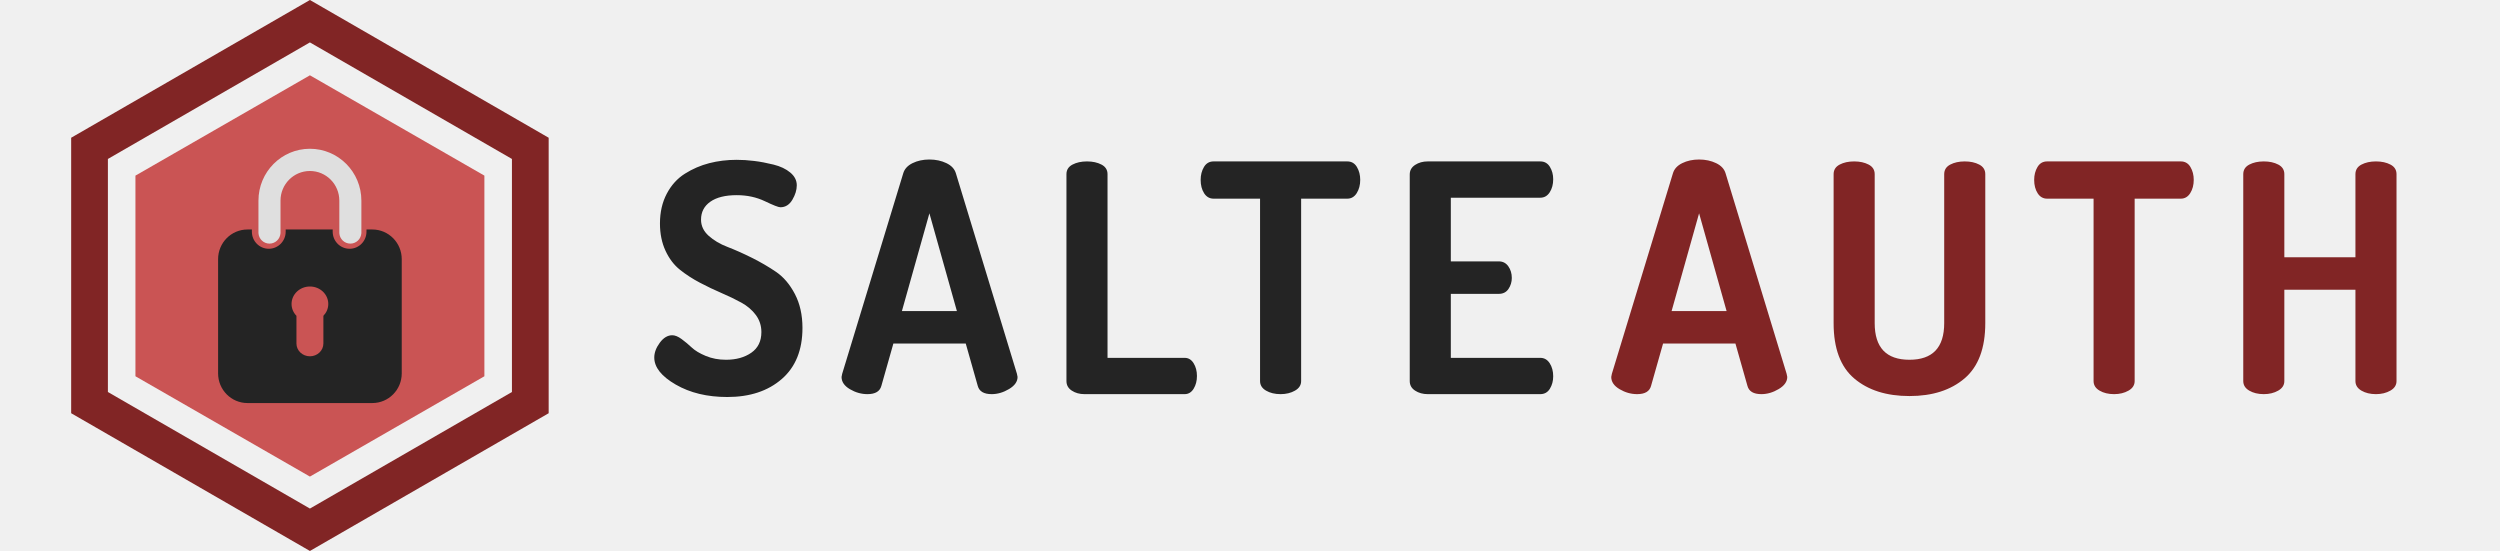
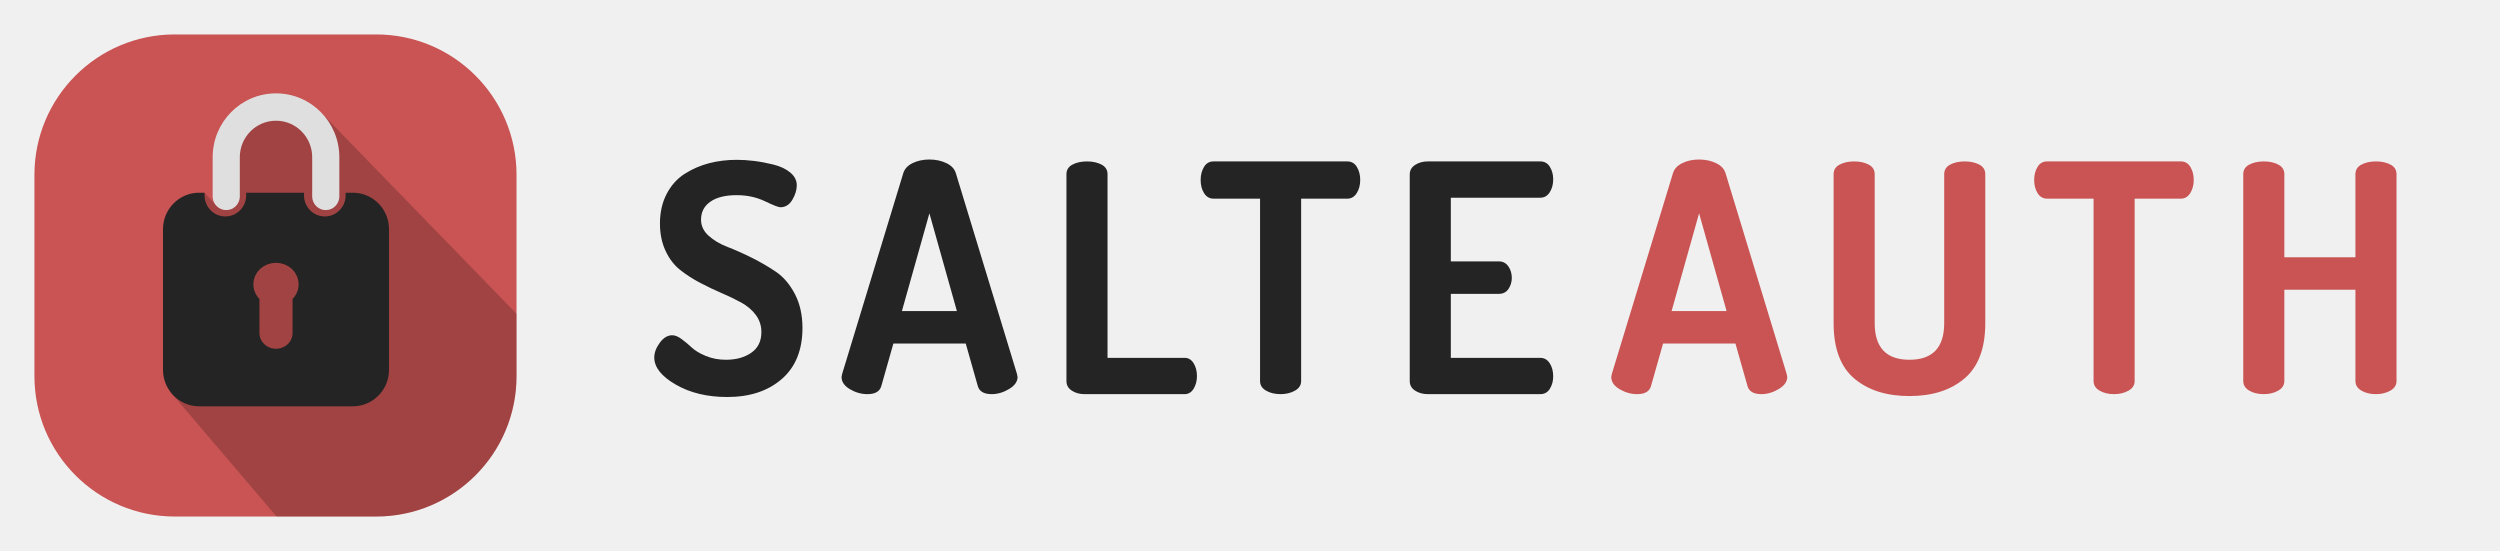
- <svg xmlns="http://www.w3.org/2000/svg" width="726" height="160" viewBox="0 0 726 160">
+ <svg xmlns="http://www.w3.org/2000/svg" xmlns:xlink="http://www.w3.org/1999/xlink" width="726" height="160" viewBox="0 0 726 160">
+   <defs>
+     <path id="banner-a" d="M40.759,0 L99.241,0 C121.751,-4.13517547e-15 140,18.249 140,40.759 L140,99.241 C140,121.751 121.751,140 99.241,140 L40.759,140 C18.249,140 2.75678364e-15,121.751 0,99.241 L0,40.759 C-2.75678364e-15,18.249 18.249,4.13517547e-15 40.759,0 Z" />
+   </defs>
  <g fill="none" fill-rule="evenodd">
-     <g transform="translate(10)">
-       <path fill="#812525" fill-rule="nonzero" d="M80,12.315 L21.333,46.161 L21.333,113.839 L80,147.685 L138.667,113.839 L138.667,46.161 L80,12.315 Z M80,0 L149.333,40 L149.333,120 L80,160 L10.667,120 L10.667,40 L80,0 Z" />
-       <polygon fill="#CA5454" fill-rule="nonzero" points="80 21.867 130.667 51 130.667 109.267 80 138.4 29.333 109.267 29.333 51" />
-       <g transform="translate(53.333 43.2)">
-         <path fill="#242424" fill-rule="nonzero" d="M43.093,23.443 L44.8,23.443 C49.513,23.443 53.333,27.301 53.333,32.059 L53.333,65.23 C53.333,69.989 49.513,73.846 44.8,73.846 L8.533,73.846 C3.821,73.846 6.06329801e-15,69.989 0,65.23 L0,32.059 C0,27.301 3.821,23.443 8.533,23.443 L9.813,23.443 L9.813,24.089 C9.813,26.826 12.01,29.044 14.72,29.044 C17.43,29.044 19.627,26.826 19.627,24.089 L19.627,23.443 L33.28,23.443 L33.28,24.089 C33.28,26.826 35.477,29.044 38.187,29.044 C40.897,29.044 43.093,26.826 43.093,24.089 L43.093,23.443 Z" />
-         <path fill="#DFDFDF" fill-rule="nonzero" d="M18.127,24.533 L18.12,24.533 C18.01,26.215 16.621,27.546 14.924,27.546 C13.227,27.546 11.838,26.215 11.729,24.533 L11.722,24.533 L11.722,15.064 C11.722,6.744 18.413,0 26.667,0 C34.921,0 41.612,6.744 41.612,15.064 L41.612,24.533 L41.605,24.533 C41.495,26.215 40.106,27.546 38.409,27.546 C36.712,27.546 35.324,26.215 35.214,24.533 L35.207,24.533 L35.207,15.064 C35.207,10.31 31.383,6.456 26.667,6.456 C21.95,6.456 18.127,10.31 18.127,15.064 L18.127,24.533 Z" />
+     <g transform="translate(10 10)">
+       <mask id="banner-b" fill="#fff">
+         <use xlink:href="#banner-a" />
+       </mask>
+       <use fill="#CA5454" fill-rule="nonzero" xlink:href="#banner-a" />
+       <polygon fill="#000" fill-opacity=".2" fill-rule="nonzero" points="108.111 184.333 39.807 104.226 49.4 45.962 52.889 49.778 60.882 24.272 83.916 23.387 185.111 127.556" mask="url(#banner-b)" />
+       <g mask="url(#banner-b)">
+         <g fill-rule="nonzero" transform="translate(37.333 17.111)">
+           <path fill="#242424" d="M53.033,28.851 L55.134,28.851 C60.934,28.851 65.635,33.598 65.635,39.454 L65.635,80.276 C65.635,86.132 60.934,90.88 55.134,90.88 L10.502,90.88 C4.702,90.88 7.46186464e-15,86.132 0,80.276 L0,39.454 C0,33.598 4.702,28.851 10.502,28.851 L12.077,28.851 L12.077,29.646 C12.077,33.013 14.78,35.743 18.115,35.743 C21.45,35.743 24.154,33.013 24.154,29.646 L24.154,28.851 L40.956,28.851 L40.956,29.646 C40.956,33.013 43.66,35.743 46.995,35.743 C50.33,35.743 53.033,33.013 53.033,29.646 L53.033,28.851 Z M37.631,59.701 C38.717,58.589 39.381,57.099 39.381,55.462 C39.381,52.018 36.443,49.226 32.818,49.226 C29.193,49.226 26.254,52.018 26.254,55.462 C26.254,57.099 26.918,58.589 28.004,59.701 L28.004,69.595 C28.004,72.121 30.159,74.168 32.818,74.168 C35.476,74.168 37.631,72.121 37.631,69.595 L37.631,59.701 Z" />
+           <path fill="#DFDFDF" d="M22.308,30.192 L22.299,30.192 C22.164,32.262 20.455,33.9 18.367,33.9 C16.278,33.9 14.569,32.262 14.434,30.192 L14.425,30.192 L14.425,18.539 C14.425,8.3 22.66,0 32.818,0 C42.975,0 51.21,8.3 51.21,18.539 L51.21,30.192 L51.201,30.192 C51.066,32.262 49.357,33.9 47.269,33.9 C45.18,33.9 43.471,32.262 43.336,30.192 L43.328,30.192 L43.328,18.539 C43.328,12.688 38.622,7.945 32.818,7.945 C27.013,7.945 22.308,12.688 22.308,18.539 L22.308,30.192 Z" />
+         </g>
      </g>
-       <path fill="#CA5454" fill-rule="nonzero" d="M83.911,91.711 L83.911,99.751 C83.911,101.803 82.16,103.467 80,103.467 C77.84,103.467 76.089,101.803 76.089,99.751 L76.089,91.711 C75.206,90.807 74.667,89.597 74.667,88.267 C74.667,85.468 77.054,83.2 80,83.2 C82.946,83.2 85.333,85.468 85.333,88.267 C85.333,89.597 84.794,90.807 83.911,91.711 Z" />
    </g>
    <g transform="translate(190 45)">
      <path fill="#242424" d="M0,58.826 C0,57.409 0.535,55.976 1.606,54.527 C2.676,53.079 3.885,52.355 5.23,52.355 C6.026,52.355 6.928,52.725 7.937,53.464 C8.947,54.204 9.926,55.02 10.874,55.914 C11.822,56.808 13.183,57.625 14.957,58.364 C16.731,59.104 18.689,59.474 20.83,59.474 C23.766,59.474 26.213,58.796 28.171,57.44 C30.128,56.084 31.107,54.081 31.107,51.43 C31.107,49.581 30.572,47.932 29.501,46.484 C28.431,45.036 27.024,43.834 25.28,42.878 C23.537,41.923 21.625,40.998 19.545,40.105 C17.465,39.211 15.37,38.209 13.26,37.1 C11.149,35.991 9.222,34.742 7.479,33.356 C5.735,31.969 4.328,30.12 3.258,27.808 C2.187,25.497 1.652,22.862 1.652,19.904 C1.652,16.637 2.309,13.756 3.625,11.259 C4.94,8.763 6.699,6.822 8.901,5.435 C11.103,4.048 13.458,3.031 15.967,2.384 C18.475,1.737 21.136,1.413 23.95,1.413 C25.54,1.413 27.223,1.521 28.997,1.737 C30.771,1.953 32.652,2.307 34.64,2.8 C36.628,3.293 38.249,4.064 39.503,5.111 C40.757,6.159 41.385,7.392 41.385,8.809 C41.385,10.165 40.956,11.568 40.1,13.016 C39.243,14.464 38.081,15.189 36.613,15.189 C36.062,15.189 34.564,14.603 32.117,13.432 C29.67,12.261 26.947,11.675 23.95,11.675 C20.646,11.675 18.092,12.307 16.288,13.571 C14.483,14.834 13.581,16.575 13.581,18.794 C13.581,20.582 14.315,22.138 15.783,23.463 C17.251,24.788 19.071,25.867 21.243,26.699 C23.415,27.531 25.77,28.579 28.308,29.842 C30.847,31.106 33.202,32.477 35.374,33.957 C37.546,35.436 39.366,37.578 40.834,40.382 C42.302,43.186 43.036,46.469 43.036,50.228 C43.036,56.638 41.033,61.585 37.026,65.067 C33.019,68.549 27.743,70.291 21.197,70.291 C15.385,70.291 10.4,69.089 6.24,66.685 C2.08,64.281 0,61.662 0,58.826 Z M54.388,64.466 C54.388,64.343 54.45,64.035 54.572,63.542 L72.282,5.389 C72.649,4.094 73.551,3.093 74.989,2.384 C76.427,1.675 78.063,1.321 79.898,1.321 C81.733,1.321 83.385,1.675 84.853,2.384 C86.322,3.093 87.239,4.094 87.606,5.389 L105.316,63.542 C105.439,64.035 105.5,64.343 105.5,64.466 C105.5,65.822 104.674,66.993 103.022,67.979 C101.37,68.965 99.688,69.458 97.975,69.458 C95.712,69.458 94.366,68.657 93.938,67.055 L90.451,54.758 L69.437,54.758 L65.95,67.055 C65.522,68.657 64.176,69.458 61.913,69.458 C60.139,69.458 58.441,68.981 56.82,68.025 C55.199,67.07 54.388,65.884 54.388,64.466 Z M71.915,45.328 L87.881,45.328 L79.898,16.945 L71.915,45.328 Z M119.697,65.668 L119.697,5.574 C119.697,4.341 120.278,3.416 121.44,2.8 C122.602,2.184 124.009,1.875 125.661,1.875 C127.313,1.875 128.72,2.184 129.882,2.8 C131.044,3.416 131.626,4.341 131.626,5.574 L131.626,58.919 L154.015,58.919 C155.117,58.919 155.988,59.443 156.631,60.491 C157.273,61.538 157.594,62.771 157.594,64.189 C157.594,65.606 157.273,66.839 156.631,67.887 C155.988,68.935 155.117,69.458 154.015,69.458 L124.927,69.458 C123.52,69.458 122.296,69.12 121.256,68.442 C120.217,67.764 119.697,66.839 119.697,65.668 Z M158.669,7.238 C158.669,5.82 158.99,4.572 159.633,3.493 C160.275,2.415 161.208,1.875 162.431,1.875 L201.246,1.875 C202.47,1.875 203.403,2.415 204.045,3.493 C204.687,4.572 205.009,5.82 205.009,7.238 C205.009,8.717 204.672,9.996 203.999,11.075 C203.326,12.153 202.409,12.692 201.246,12.692 L187.849,12.692 L187.849,65.668 C187.849,66.839 187.253,67.764 186.06,68.442 C184.867,69.12 183.475,69.458 181.885,69.458 C180.233,69.458 178.826,69.12 177.664,68.442 C176.501,67.764 175.92,66.839 175.92,65.668 L175.92,12.692 L162.431,12.692 C161.269,12.692 160.351,12.169 159.678,11.121 C159.005,10.073 158.669,8.779 158.669,7.238 Z M219.389,65.668 L219.389,5.666 C219.389,4.495 219.909,3.57 220.949,2.892 C221.989,2.214 223.212,1.875 224.619,1.875 L257.287,1.875 C258.51,1.875 259.443,2.399 260.085,3.447 C260.728,4.495 261.049,5.697 261.049,7.053 C261.049,8.532 260.712,9.796 260.039,10.843 C259.367,11.891 258.449,12.415 257.287,12.415 L231.318,12.415 L231.318,30.906 L245.266,30.906 C246.428,30.906 247.346,31.383 248.019,32.339 C248.692,33.294 249.028,34.419 249.028,35.713 C249.028,36.884 248.707,37.947 248.065,38.903 C247.422,39.858 246.489,40.336 245.266,40.336 L231.318,40.336 L231.318,58.919 L257.287,58.919 C258.449,58.919 259.367,59.443 260.039,60.491 C260.712,61.538 261.049,62.802 261.049,64.281 C261.049,65.637 260.728,66.839 260.085,67.887 C259.443,68.935 258.51,69.458 257.287,69.458 L224.619,69.458 C223.212,69.458 221.989,69.12 220.949,68.442 C219.909,67.764 219.389,66.839 219.389,65.668 Z" />
-       <path fill="#812525" d="M277.907,64.466 C277.907,64.343 277.968,64.035 278.09,63.542 L295.8,5.389 C296.167,4.094 297.07,3.093 298.507,2.384 C299.945,1.675 301.581,1.321 303.416,1.321 C305.252,1.321 306.903,1.675 308.372,2.384 C309.84,3.093 310.757,4.094 311.124,5.389 L328.834,63.542 C328.957,64.035 329.018,64.343 329.018,64.466 C329.018,65.822 328.192,66.993 326.54,67.979 C324.889,68.965 323.206,69.458 321.494,69.458 C319.23,69.458 317.884,68.657 317.456,67.055 L313.969,54.758 L292.956,54.758 L289.469,67.055 C289.04,68.657 287.695,69.458 285.431,69.458 C283.657,69.458 281.96,68.981 280.338,68.025 C278.717,67.07 277.907,65.884 277.907,64.466 Z M295.433,45.328 L311.4,45.328 L303.416,16.945 L295.433,45.328 Z M342.481,48.842 L342.481,5.574 C342.481,4.341 343.062,3.416 344.224,2.8 C345.387,2.184 346.794,1.875 348.445,1.875 C350.097,1.875 351.504,2.184 352.666,2.8 C353.829,3.416 354.41,4.341 354.41,5.574 L354.41,48.842 C354.41,55.93 357.774,59.474 364.504,59.474 C371.233,59.474 374.597,55.93 374.597,48.842 L374.597,5.574 C374.597,4.341 375.178,3.416 376.341,2.8 C377.503,2.184 378.91,1.875 380.562,1.875 C382.214,1.875 383.621,2.184 384.783,2.8 C385.945,3.416 386.526,4.341 386.526,5.574 L386.526,48.842 C386.526,56.115 384.523,61.461 380.516,64.882 C376.509,68.303 371.172,70.013 364.504,70.013 C357.835,70.013 352.498,68.318 348.491,64.928 C344.484,61.538 342.481,56.176 342.481,48.842 Z M400.723,7.238 C400.723,5.82 401.044,4.572 401.687,3.493 C402.329,2.415 403.262,1.875 404.485,1.875 L443.301,1.875 C444.524,1.875 445.457,2.415 446.099,3.493 C446.742,4.572 447.063,5.82 447.063,7.238 C447.063,8.717 446.726,9.996 446.053,11.075 C445.38,12.153 444.463,12.692 443.301,12.692 L429.903,12.692 L429.903,65.668 C429.903,66.839 429.307,67.764 428.114,68.442 C426.921,69.12 425.529,69.458 423.939,69.458 C422.287,69.458 420.88,69.12 419.718,68.442 C418.556,67.764 417.974,66.839 417.974,65.668 L417.974,12.692 L404.485,12.692 C403.323,12.692 402.405,12.169 401.733,11.121 C401.06,10.073 400.723,8.779 400.723,7.238 Z M461.443,65.668 L461.443,5.574 C461.443,4.341 462.024,3.416 463.187,2.8 C464.349,2.184 465.756,1.875 467.408,1.875 C469.059,1.875 470.466,2.184 471.629,2.8 C472.791,3.416 473.372,4.341 473.372,5.574 L473.372,29.704 L494.019,29.704 L494.019,5.574 C494.019,4.341 494.6,3.416 495.762,2.8 C496.924,2.184 498.331,1.875 499.983,1.875 C501.635,1.875 503.042,2.184 504.204,2.8 C505.366,3.416 505.948,4.341 505.948,5.574 L505.948,65.668 C505.948,66.839 505.351,67.764 504.158,68.442 C502.965,69.12 501.574,69.458 499.983,69.458 C498.331,69.458 496.924,69.12 495.762,68.442 C494.6,67.764 494.019,66.839 494.019,65.668 L494.019,39.134 L473.372,39.134 L473.372,65.668 C473.372,66.839 472.776,67.764 471.583,68.442 C470.39,69.12 468.998,69.458 467.408,69.458 C465.756,69.458 464.349,69.12 463.187,68.442 C462.024,67.764 461.443,66.839 461.443,65.668 Z" />
+       <path fill="#CA5454" d="M277.907,64.466 C277.907,64.343 277.968,64.035 278.09,63.542 L295.8,5.389 C296.167,4.094 297.07,3.093 298.507,2.384 C299.945,1.675 301.581,1.321 303.416,1.321 C305.252,1.321 306.903,1.675 308.372,2.384 C309.84,3.093 310.757,4.094 311.124,5.389 L328.834,63.542 C328.957,64.035 329.018,64.343 329.018,64.466 C329.018,65.822 328.192,66.993 326.54,67.979 C324.889,68.965 323.206,69.458 321.494,69.458 C319.23,69.458 317.884,68.657 317.456,67.055 L313.969,54.758 L292.956,54.758 L289.469,67.055 C289.04,68.657 287.695,69.458 285.431,69.458 C283.657,69.458 281.96,68.981 280.338,68.025 C278.717,67.07 277.907,65.884 277.907,64.466 Z M295.433,45.328 L311.4,45.328 L303.416,16.945 L295.433,45.328 Z M342.481,48.842 L342.481,5.574 C342.481,4.341 343.062,3.416 344.224,2.8 C345.387,2.184 346.794,1.875 348.445,1.875 C350.097,1.875 351.504,2.184 352.666,2.8 C353.829,3.416 354.41,4.341 354.41,5.574 L354.41,48.842 C354.41,55.93 357.774,59.474 364.504,59.474 C371.233,59.474 374.597,55.93 374.597,48.842 L374.597,5.574 C374.597,4.341 375.178,3.416 376.341,2.8 C377.503,2.184 378.91,1.875 380.562,1.875 C382.214,1.875 383.621,2.184 384.783,2.8 C385.945,3.416 386.526,4.341 386.526,5.574 L386.526,48.842 C386.526,56.115 384.523,61.461 380.516,64.882 C376.509,68.303 371.172,70.013 364.504,70.013 C357.835,70.013 352.498,68.318 348.491,64.928 C344.484,61.538 342.481,56.176 342.481,48.842 Z M400.723,7.238 C400.723,5.82 401.044,4.572 401.687,3.493 C402.329,2.415 403.262,1.875 404.485,1.875 L443.301,1.875 C444.524,1.875 445.457,2.415 446.099,3.493 C446.742,4.572 447.063,5.82 447.063,7.238 C447.063,8.717 446.726,9.996 446.053,11.075 C445.38,12.153 444.463,12.692 443.301,12.692 L429.903,12.692 L429.903,65.668 C429.903,66.839 429.307,67.764 428.114,68.442 C426.921,69.12 425.529,69.458 423.939,69.458 C422.287,69.458 420.88,69.12 419.718,68.442 C418.556,67.764 417.974,66.839 417.974,65.668 L417.974,12.692 L404.485,12.692 C403.323,12.692 402.405,12.169 401.733,11.121 C401.06,10.073 400.723,8.779 400.723,7.238 Z M461.443,65.668 L461.443,5.574 C461.443,4.341 462.024,3.416 463.187,2.8 C464.349,2.184 465.756,1.875 467.408,1.875 C469.059,1.875 470.466,2.184 471.629,2.8 C472.791,3.416 473.372,4.341 473.372,5.574 L473.372,29.704 L494.019,29.704 L494.019,5.574 C494.019,4.341 494.6,3.416 495.762,2.8 C496.924,2.184 498.331,1.875 499.983,1.875 C501.635,1.875 503.042,2.184 504.204,2.8 C505.366,3.416 505.948,4.341 505.948,5.574 L505.948,65.668 C505.948,66.839 505.351,67.764 504.158,68.442 C502.965,69.12 501.574,69.458 499.983,69.458 C498.331,69.458 496.924,69.12 495.762,68.442 C494.6,67.764 494.019,66.839 494.019,65.668 L494.019,39.134 L473.372,39.134 L473.372,65.668 C473.372,66.839 472.776,67.764 471.583,68.442 C470.39,69.12 468.998,69.458 467.408,69.458 C465.756,69.458 464.349,69.12 463.187,68.442 C462.024,67.764 461.443,66.839 461.443,65.668 Z" />
    </g>
  </g>
</svg>
